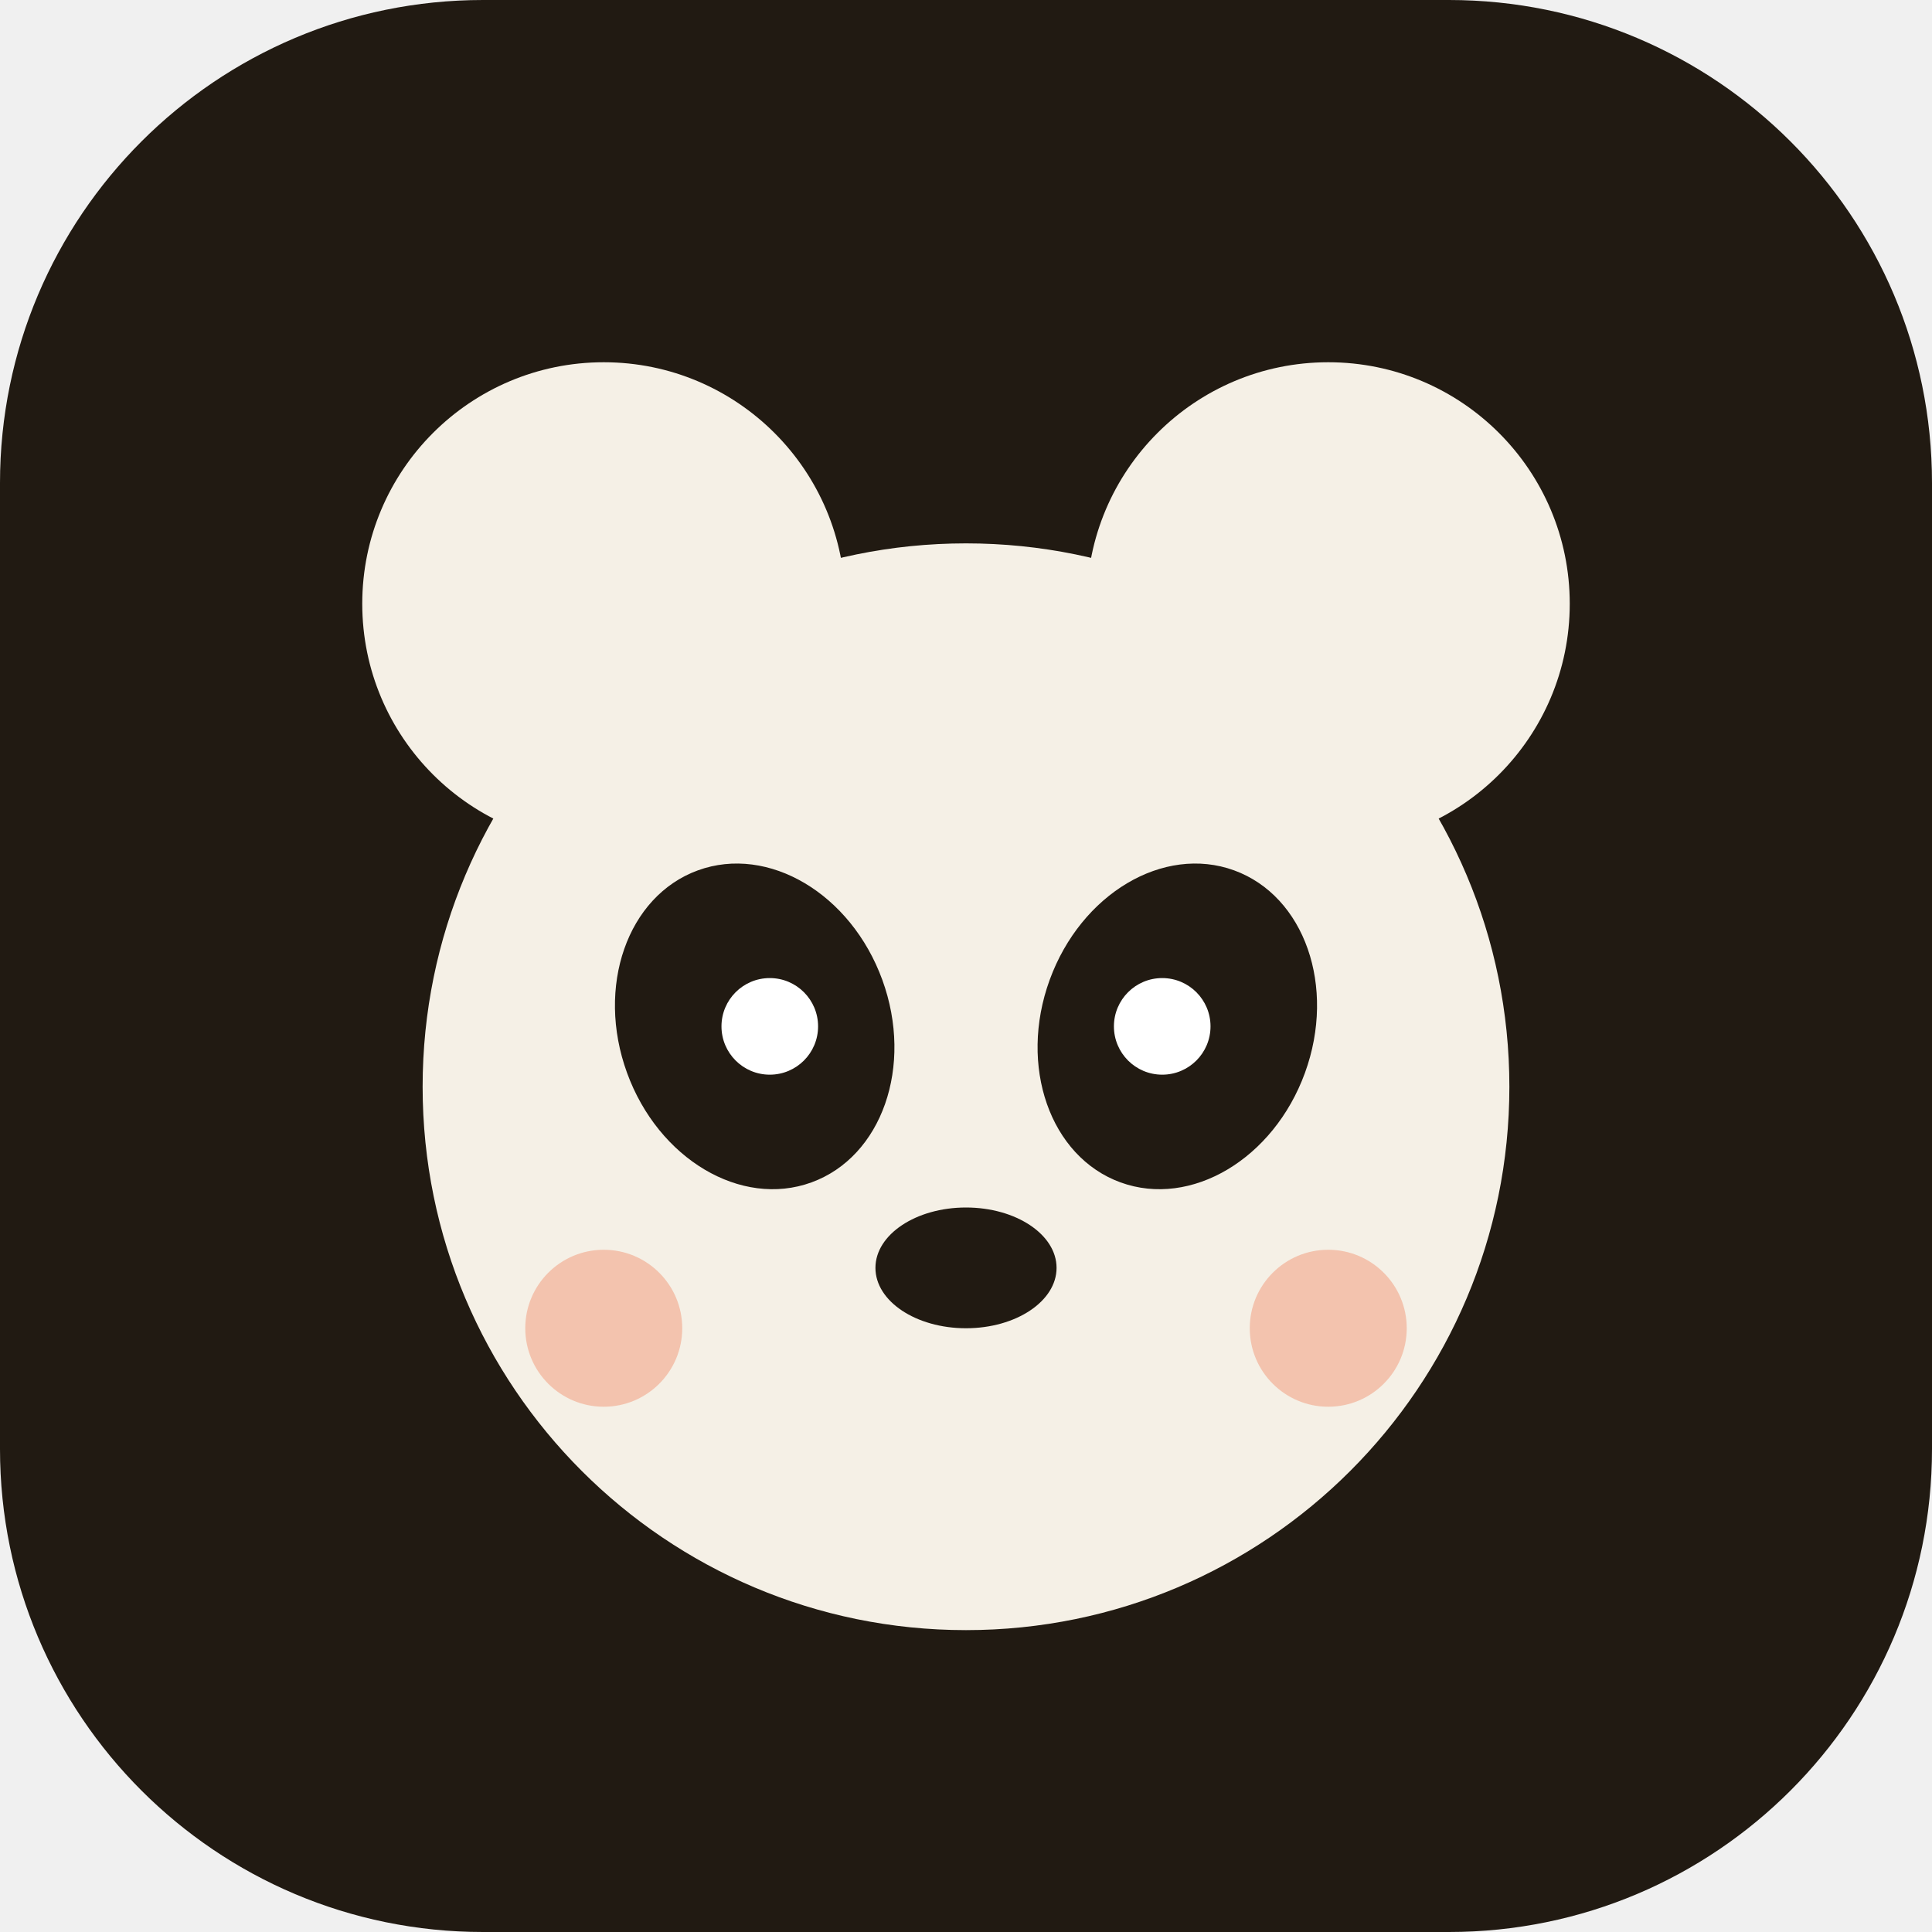
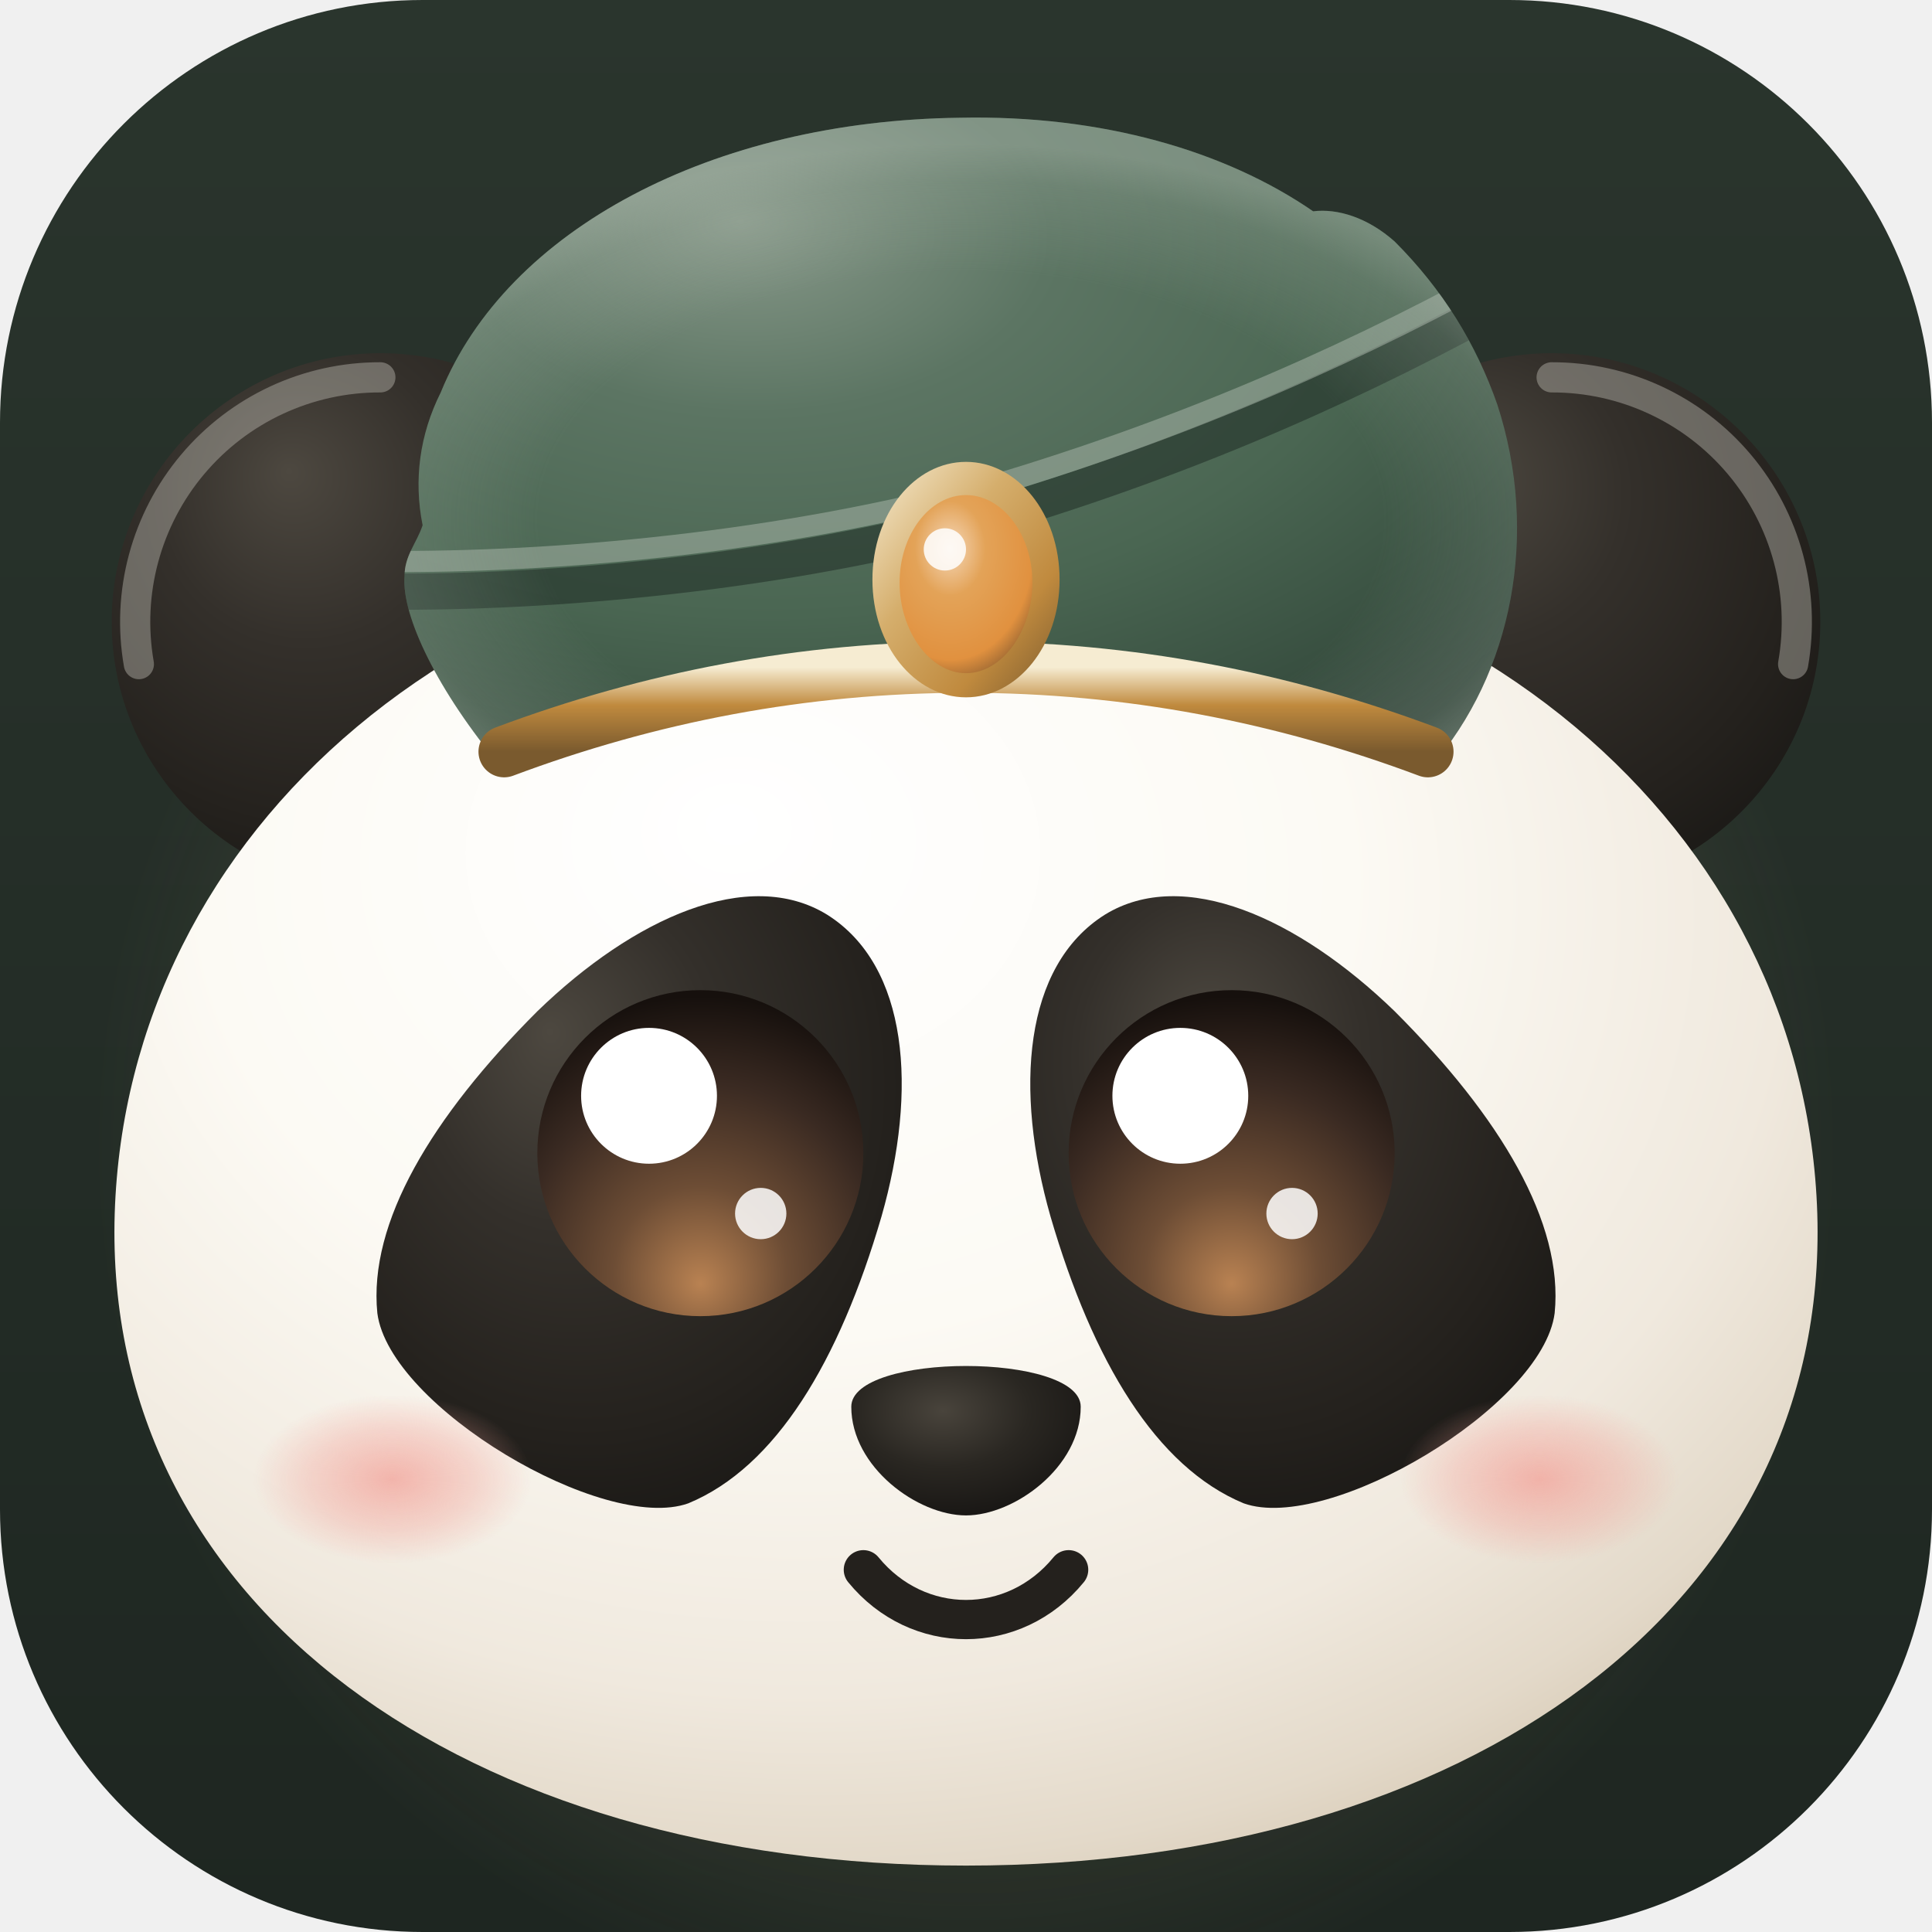
- <svg xmlns="http://www.w3.org/2000/svg" viewBox="0 0 64 64">
-   <rect width="64" height="64" rx="16" fill="#211A12" />
-   <circle cx="20" cy="20" r="8" fill="#F5F0E6" />
-   <circle cx="44" cy="20" r="8" fill="#F5F0E6" />
-   <circle cx="32" cy="36" r="18" fill="#F5F0E6" />
-   <ellipse cx="25" cy="34" rx="4.5" ry="5.5" fill="#211A12" transform="rotate(-20 25 34)" />
-   <ellipse cx="39" cy="34" rx="4.5" ry="5.5" fill="#211A12" transform="rotate(20 39 34)" />
-   <circle cx="25.5" cy="34" r="1.6" fill="#fff" />
-   <circle cx="38.5" cy="34" r="1.6" fill="#fff" />
-   <ellipse cx="32" cy="42" rx="3" ry="2" fill="#211A12" />
-   <circle cx="20" cy="44" r="2.6" fill="#F2B8A0" opacity=".8" />
-   <circle cx="44" cy="44" r="2.6" fill="#F2B8A0" opacity=".8" />
+ <svg xmlns="http://www.w3.org/2000/svg" viewBox="0 0 64 64" role="img" aria-label="WISH · 潘吉 Pangie">
+   <defs>
+     <radialGradient id="i-fur" cx=".42" cy=".32" r=".74" fx=".36" fy=".22">
+       <stop offset="0" stop-color="#FFFFFF" />
+       <stop offset="0.46" stop-color="#FCFAF4" />
+       <stop offset="0.78" stop-color="#F0E9DE" />
+       <stop offset="0.93" stop-color="#E3D9C9" />
+       <stop offset="1" stop-color="#D9CCB8" />
+     </radialGradient>
+     <radialGradient id="i-blk" cx=".42" cy=".34" r=".76" fx=".33" fy=".22">
+       <stop offset="0" stop-color="#4D4840" />
+       <stop offset="0.36" stop-color="#34302B" />
+       <stop offset="0.76" stop-color="#24211D" />
+       <stop offset="0.92" stop-color="#1C1A17" />
+       <stop offset="1" stop-color="#3F3A33" />
+     </radialGradient>
+     <radialGradient id="i-iris" cx=".5" cy=".8" r=".78" fx=".5" fy=".9">
+       <stop offset="0" stop-color="#B98252" />
+       <stop offset="0.34" stop-color="#6D4D35" />
+       <stop offset="0.7" stop-color="#3A2A22" />
+       <stop offset="1" stop-color="#16100D" />
+     </radialGradient>
+     <radialGradient id="i-nose" cx=".4" cy=".3" r=".75">
+       <stop offset="0" stop-color="#49443C" />
+       <stop offset="0.5" stop-color="#2A2722" />
+       <stop offset="1" stop-color="#171513" />
+     </radialGradient>
+     <radialGradient id="i-blush" cx=".5" cy=".5" r=".5">
+       <stop offset="0" stop-color="#F2A49B" stop-opacity="0.78" />
+       <stop offset="0.6" stop-color="#F2A49B" stop-opacity="0.36" />
+       <stop offset="1" stop-color="#F2A49B" stop-opacity="0" />
+     </radialGradient>
+     <radialGradient id="i-turban" cx=".34" cy=".24" r=".9" fx=".3" fy=".16">
+       <stop offset="0" stop-color="#88998A" />
+       <stop offset="0.3" stop-color="#5C7563" />
+       <stop offset="0.62" stop-color="#4A6652" />
+       <stop offset="0.86" stop-color="#395041" />
+       <stop offset="1" stop-color="#2F4237" />
+     </radialGradient>
+     <radialGradient id="i-velvet" cx=".5" cy=".62" r=".58">
+       <stop offset="0.66" stop-color="#BAC4B9" stop-opacity="0" />
+       <stop offset="0.9" stop-color="#BAC4B9" stop-opacity="0.2" />
+       <stop offset="1" stop-color="#BAC4B9" stop-opacity="0.4" />
+     </radialGradient>
+     <linearGradient id="i-gold" x1="0" y1="0" x2="0" y2="1">
+       <stop offset="0" stop-color="#F6ECD2" />
+       <stop offset="0.45" stop-color="#C08A3E" />
+       <stop offset="1" stop-color="#7A5A2E" />
+     </linearGradient>
+     <linearGradient id="i-goldH" x1="0" y1="0" x2="1" y2="1">
+       <stop offset="0" stop-color="#F6ECD2" />
+       <stop offset="0.38" stop-color="#D5AE6C" />
+       <stop offset="0.72" stop-color="#C08A3E" />
+       <stop offset="1" stop-color="#7A5A2E" />
+     </linearGradient>
+     <radialGradient id="i-gem" cx=".38" cy=".3" r=".78">
+       <stop offset="0" stop-color="#F5D8B9" />
+       <stop offset="0.34" stop-color="#E3A358" />
+       <stop offset="0.8" stop-color="#E1913F" />
+       <stop offset="1" stop-color="#926231" />
+     </radialGradient>
+     <radialGradient id="i-aura" cx=".5" cy=".5" r=".5">
+       <stop offset="0" stop-color="#E9D29A" stop-opacity="0.42" />
+       <stop offset="0.55" stop-color="#E9D29A" stop-opacity="0.14" />
+       <stop offset="1" stop-color="#E9D29A" stop-opacity="0" />
+     </radialGradient>
+     <linearGradient id="i-tile" x1="0" y1="0" x2="0" y2="1">
+       <stop offset="0" stop-color="#2A352D" />
+       <stop offset="1" stop-color="#1E2621" />
+     </linearGradient>
+   </defs>
+   <rect width="64" height="64" rx="14" fill="url(#i-tile)" />
+   <circle cx="32" cy="38" r="29" fill="url(#i-aura)" />
+   <path d="M21.5 20.6 C21.5 15.7 17.5 11.7 12.6 11.7 C7.7 11.7 3.7 15.7 3.7 20.6 C3.7 25.5 7.7 29.5 12.6 29.5 C17.5 29.5 21.5 25.5 21.5 20.6 Z" fill="url(#i-blk)" />
+   <path d="M4.6 22 A8.1 8.1 0 0 1 12.6 12.5" stroke="#B9B5AD" stroke-width="1" stroke-linecap="round" fill="none" opacity="0.45" />
+   <path d="M60.3 20.6 C60.3 15.7 56.3 11.7 51.4 11.7 C46.5 11.7 42.5 15.7 42.5 20.6 C42.5 25.5 46.5 29.5 51.4 29.5 C56.3 29.5 60.3 25.5 60.3 20.6 Z" fill="url(#i-blk)" />
+   <path d="M51.4 12.5 A8.1 8.1 0 0 1 59.4 22" stroke="#B9B5AD" stroke-width="1" stroke-linecap="round" fill="none" opacity="0.45" />
+   <path d="M32 17.4 C48.6 17.4 59.8 27.6 60.2 40.2 C60.6 53.2 48.6 61.8 32 61.8 C15.4 61.8 3.4 53.2 3.8 40.2 C4.2 27.6 15.4 17.4 32 17.4 Z" fill="url(#i-fur)" />
+   <clipPath id="i-ftc">
+     <path d="M16.6 25.4 C14.5 22.9 13.3 20.4 13.4 19.1 C13.4 18.4 13.8 18 14 17.4 C13.7 15.9 13.9 14.4 14.6 13 C16.8 7.6 23.6 4 31.8 3.9 C36.5 3.8 40.6 5 43.5 7 C44.3 6.9 45.3 7.2 46.2 8 C47.8 9.6 48.9 11.4 49.6 13.4 C51 17.7 50.1 22.3 47.4 25.4 C42.5 23.5 37.4 22.6 32 22.6 C26.6 22.6 21.5 23.5 16.6 25.4 Z" />
+   </clipPath>
+   <path d="M16.6 25.4 C14.5 22.9 13.3 20.4 13.4 19.1 C13.4 18.4 13.8 18 14 17.4 C13.7 15.9 13.9 14.4 14.6 13 C16.8 7.6 23.6 4 31.8 3.9 C36.5 3.8 40.6 5 43.5 7 C44.3 6.9 45.3 7.2 46.2 8 C47.8 9.6 48.9 11.4 49.6 13.4 C51 17.7 50.1 22.3 47.4 25.4 C42.5 23.5 37.4 22.6 32 22.6 C26.6 22.6 21.5 23.5 16.6 25.4 Z" fill="url(#i-turban)" />
+   <g clip-path="url(#i-ftc)">
+     <path d="M13.3 19.1 C18.9 19.1 26.6 18.4 33.5 16.4 C39.7 14.5 45.1 12.1 50.3 9.2" stroke="#1B2620" stroke-opacity=".5" stroke-width="1.2" fill="none" stroke-linecap="round" transform="translate(0 .5)" />
+     <path d="M13.3 19.1 C18.9 19.1 26.6 18.4 33.5 16.4 C39.7 14.5 45.1 12.1 50.3 9.2" stroke="#AFBBAF" stroke-opacity=".5" stroke-width=".7" fill="none" stroke-linecap="round" transform="translate(0 -.5)" />
+   </g>
+   <path d="M16.6 25.4 C14.5 22.9 13.3 20.4 13.4 19.1 C13.4 18.4 13.8 18 14 17.4 C13.7 15.9 13.9 14.4 14.6 13 C16.8 7.6 23.6 4 31.8 3.9 C36.5 3.8 40.6 5 43.5 7 C44.3 6.9 45.3 7.2 46.2 8 C47.8 9.6 48.9 11.4 49.6 13.4 C51 17.7 50.1 22.3 47.4 25.4 C42.5 23.5 37.4 22.6 32 22.6 C26.6 22.6 21.5 23.5 16.6 25.4 Z" fill="url(#i-velvet)" />
+   <path d="M16.7 24.9 C21.5 23.1 26.6 22.1 32 22.1 C37.4 22.1 42.5 23.1 47.3 24.9" stroke="url(#i-gold)" stroke-width="1.7" fill="none" stroke-linecap="round" />
+   <path d="M35.1 19.2 C35.1 17 33.7 15.3 32 15.3 C30.3 15.3 28.9 17 28.9 19.2 C28.9 21.4 30.3 23.1 32 23.1 C33.7 23.1 35.1 21.4 35.1 19.2 Z" fill="url(#i-goldH)" />
+   <path d="M34.2 19.3 C34.2 17.7 33.2 16.4 32 16.4 C30.8 16.4 29.8 17.7 29.8 19.3 C29.8 20.9 30.8 22.3 32 22.3 C33.2 22.3 34.2 20.9 34.2 19.3 Z" fill="url(#i-gem)" />
+   <circle cx="31.3" cy="18.2" r=".7" fill="#FFFFFF" opacity=".85" />
+   <path d="M27.4 30.3 C30.1 32 30.4 36.1 29.2 40.3 C27.8 45.1 25.7 48.6 22.8 49.8 C20 50.8 12.9 46.6 12.5 43.5 C12.2 40.5 14.3 37 17.8 33.5 C21 30.4 24.8 28.7 27.4 30.3 Z" fill="url(#i-blk)" />
+   <path d="M36.6 30.3 C39.2 28.7 43 30.4 46.2 33.5 C49.7 37 51.8 40.5 51.5 43.5 C51.1 46.6 44 50.8 41.2 49.8 C38.3 48.6 36.2 45.1 34.8 40.3 C33.6 36.1 33.9 32 36.6 30.3 Z" fill="url(#i-blk)" />
+   <circle cx="23.2" cy="38.2" r="5.4" fill="url(#i-iris)" />
+   <circle cx="21.5" cy="36.3" r="2.25" fill="#FFFFFF" />
+   <circle cx="25.2" cy="40.2" r=".85" fill="#FFFFFF" opacity=".85" />
+   <circle cx="40.8" cy="38.2" r="5.4" fill="url(#i-iris)" />
+   <circle cx="39.1" cy="36.3" r="2.25" fill="#FFFFFF" />
+   <circle cx="42.8" cy="40.2" r=".85" fill="#FFFFFF" opacity=".85" />
+   <ellipse cx="13" cy="49" rx="4.6" ry="2.8" fill="url(#i-blush)" />
+   <ellipse cx="51" cy="49" rx="4.6" ry="2.8" fill="url(#i-blush)" />
+   <path d="M28.2 46.6 C28.2 44.8 35.8 44.8 35.8 46.6 C35.8 48.6 33.6 50.2 32 50.2 C30.4 50.2 28.2 48.6 28.2 46.6 Z" fill="url(#i-nose)" />
+   <path d="M28.6 52 C30.4 54.2 33.6 54.2 35.4 52" stroke="#24211D" stroke-width="1.3" fill="none" stroke-linecap="round" />
</svg>
